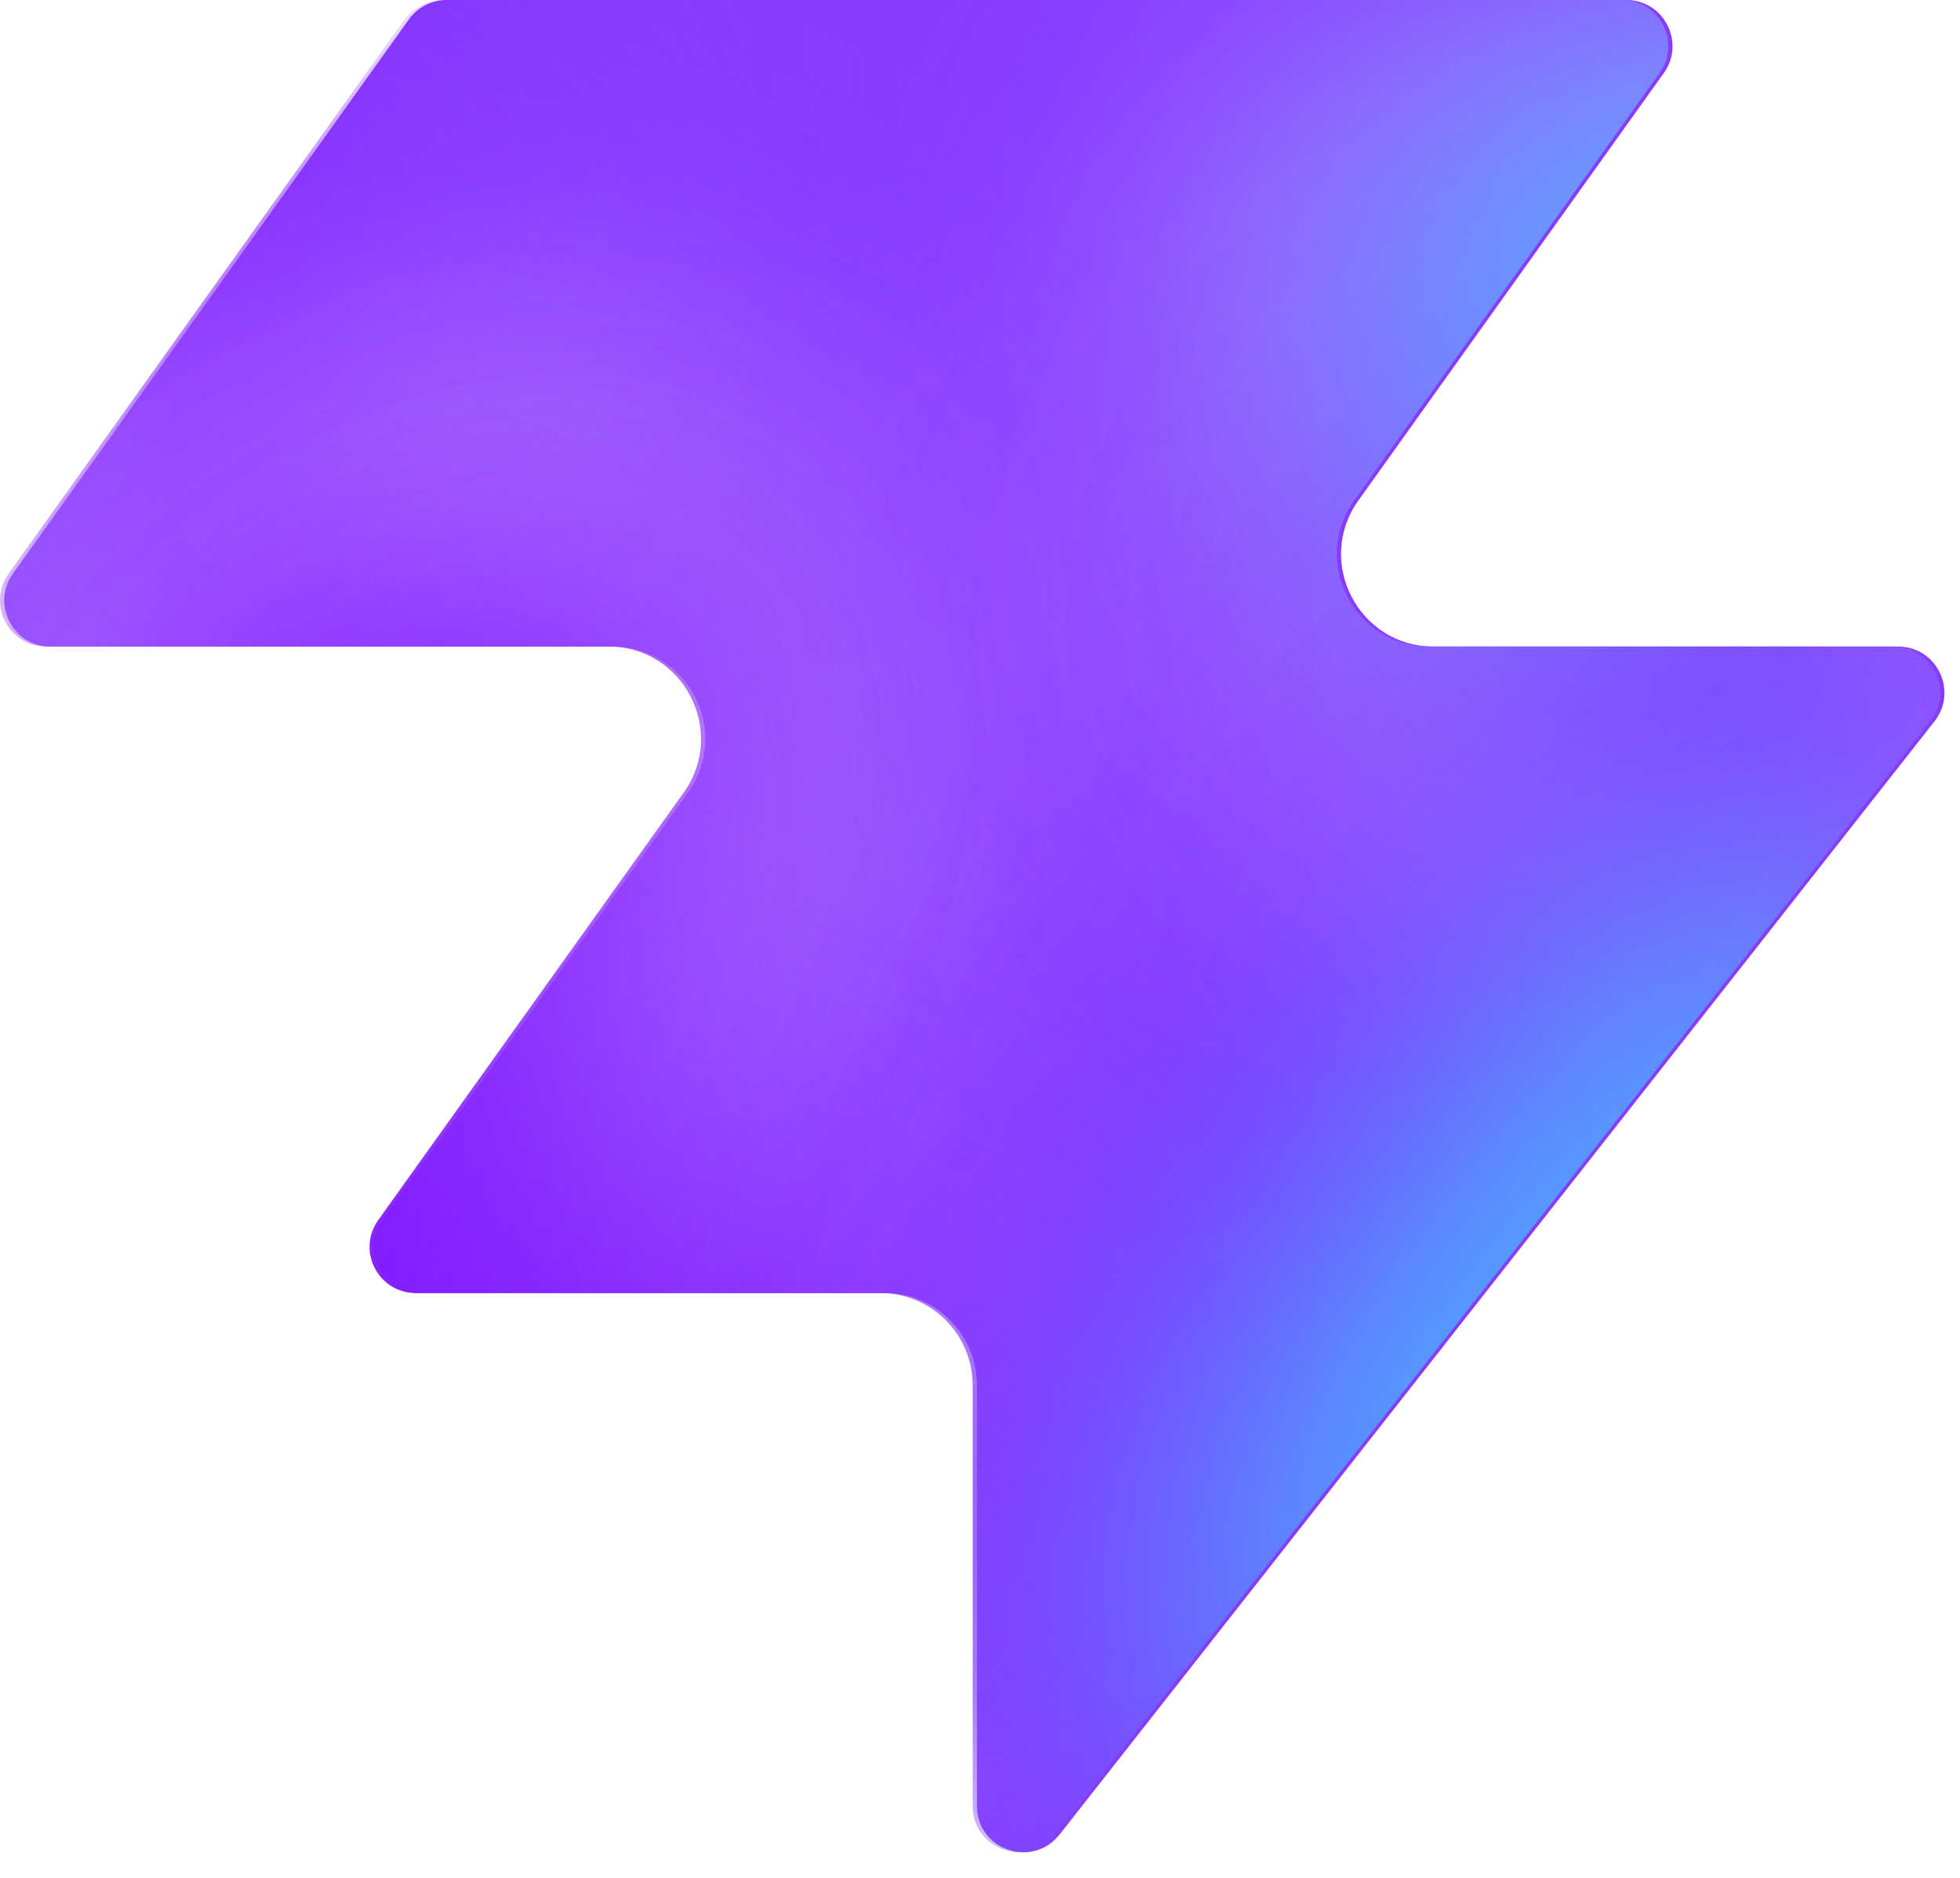
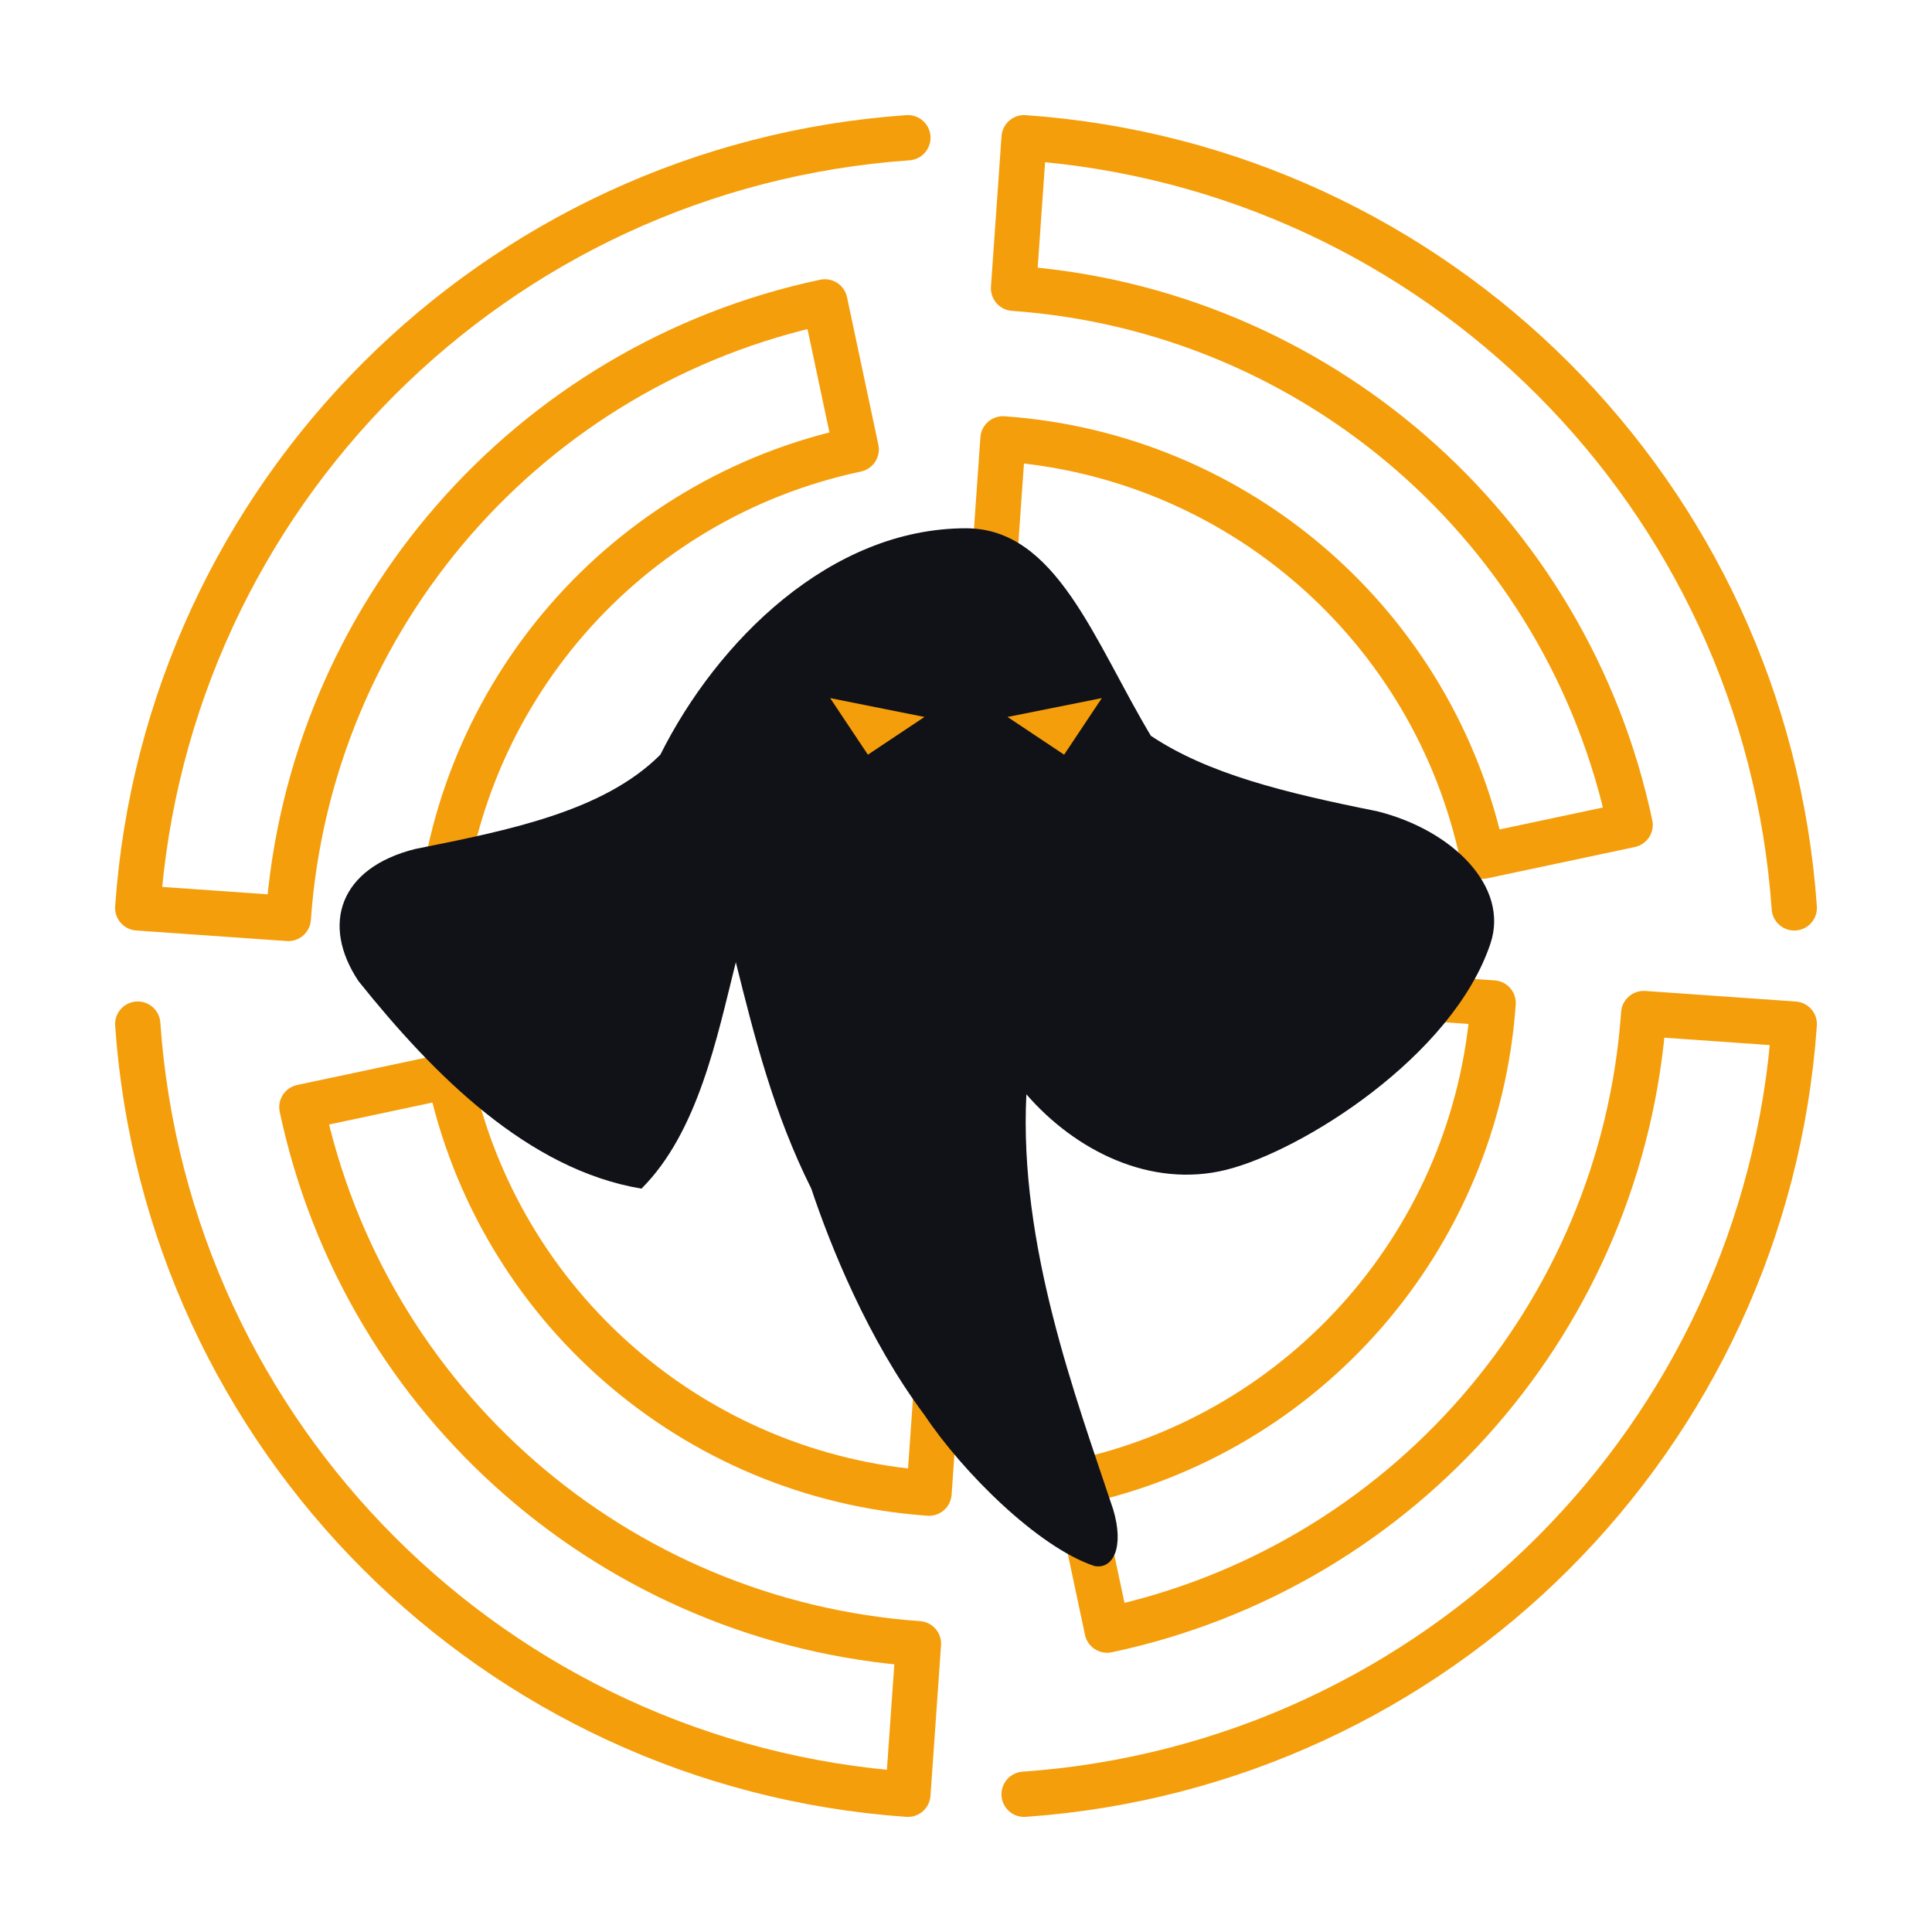
- <svg xmlns="http://www.w3.org/2000/svg" width="48" height="46" fill="none" viewBox="0 0 48 46">
-   <path fill="#863bff" d="M25.946 44.938c-.664.845-2.021.375-2.021-.698V33.937a2.26 2.26 0 0 0-2.262-2.262H10.287c-.92 0-1.456-1.04-.92-1.788l7.48-10.471c1.07-1.497 0-3.578-1.842-3.578H1.237c-.92 0-1.456-1.04-.92-1.788L10.013.474c.214-.297.556-.474.92-.474h28.894c.92 0 1.456 1.04.92 1.788l-7.48 10.471c-1.07 1.498 0 3.579 1.842 3.579h11.377c.943 0 1.473 1.088.89 1.83L25.947 44.94z" style="fill:#863bff;fill:color(display-p3 .525 .23 1);fill-opacity:1" />
-   <mask id="a" width="48" height="46" x="0" y="0" maskUnits="userSpaceOnUse" style="mask-type:alpha">
-     <path fill="#000" d="M25.842 44.938c-.664.844-2.021.375-2.021-.698V33.937a2.26 2.26 0 0 0-2.262-2.262H10.183c-.92 0-1.456-1.04-.92-1.788l7.48-10.471c1.07-1.498 0-3.579-1.842-3.579H1.133c-.92 0-1.456-1.04-.92-1.787L9.91.473c.214-.297.556-.474.92-.474h28.894c.92 0 1.456 1.04.92 1.788l-7.48 10.471c-1.07 1.498 0 3.578 1.842 3.578h11.377c.943 0 1.473 1.088.89 1.832L25.843 44.94z" style="fill:#000;fill-opacity:1" />
-   </mask>
-   <g mask="url(#a)">
-     <g filter="url(#b)">
-       <ellipse cx="5.508" cy="14.704" fill="#ede6ff" rx="5.508" ry="14.704" style="fill:#ede6ff;fill:color(display-p3 .927 .903 1);fill-opacity:1" transform="matrix(.00324 1 1 -.00324 -4.47 31.516)" />
-     </g>
-     <g filter="url(#c)">
-       <ellipse cx="10.399" cy="29.851" fill="#ede6ff" rx="10.399" ry="29.851" style="fill:#ede6ff;fill:color(display-p3 .927 .903 1);fill-opacity:1" transform="matrix(.00324 1 1 -.00324 -39.328 7.883)" />
-     </g>
-     <g filter="url(#d)">
-       <ellipse cx="5.508" cy="30.487" fill="#7e14ff" rx="5.508" ry="30.487" style="fill:#7e14ff;fill:color(display-p3 .492 .077 1);fill-opacity:1" transform="rotate(89.814 -25.913 -14.639)scale(1 -1)" />
-     </g>
-     <g filter="url(#e)">
-       <ellipse cx="5.508" cy="30.599" fill="#7e14ff" rx="5.508" ry="30.599" style="fill:#7e14ff;fill:color(display-p3 .492 .077 1);fill-opacity:1" transform="rotate(89.814 -32.644 -3.334)scale(1 -1)" />
-     </g>
-     <g filter="url(#f)">
-       <ellipse cx="5.508" cy="30.599" fill="#7e14ff" rx="5.508" ry="30.599" style="fill:#7e14ff;fill:color(display-p3 .492 .077 1);fill-opacity:1" transform="matrix(.00324 1 1 -.00324 -34.34 30.47)" />
-     </g>
-     <g filter="url(#g)">
-       <ellipse cx="14.072" cy="22.078" fill="#ede6ff" rx="14.072" ry="22.078" style="fill:#ede6ff;fill:color(display-p3 .927 .903 1);fill-opacity:1" transform="rotate(93.35 24.506 48.493)scale(-1 1)" />
-     </g>
-     <g filter="url(#h)">
-       <ellipse cx="3.47" cy="21.501" fill="#7e14ff" rx="3.47" ry="21.501" style="fill:#7e14ff;fill:color(display-p3 .492 .077 1);fill-opacity:1" transform="rotate(89.009 28.708 47.59)scale(-1 1)" />
-     </g>
-     <g filter="url(#i)">
-       <ellipse cx="3.47" cy="21.501" fill="#7e14ff" rx="3.47" ry="21.501" style="fill:#7e14ff;fill:color(display-p3 .492 .077 1);fill-opacity:1" transform="rotate(89.009 28.708 47.59)scale(-1 1)" />
-     </g>
-     <g filter="url(#j)">
-       <ellipse cx=".387" cy="8.972" fill="#7e14ff" rx="4.407" ry="29.108" style="fill:#7e14ff;fill:color(display-p3 .492 .077 1);fill-opacity:1" transform="rotate(39.51 .387 8.972)" />
-     </g>
-     <g filter="url(#k)">
-       <ellipse cx="47.523" cy="-6.092" fill="#7e14ff" rx="4.407" ry="29.108" style="fill:#7e14ff;fill:color(display-p3 .492 .077 1);fill-opacity:1" transform="rotate(37.892 47.523 -6.092)" />
-     </g>
-     <g filter="url(#l)">
-       <ellipse cx="41.412" cy="6.333" fill="#47bfff" rx="5.971" ry="9.665" style="fill:#47bfff;fill:color(display-p3 .28 .748 1);fill-opacity:1" transform="rotate(37.892 41.412 6.333)" />
-     </g>
-     <g filter="url(#m)">
-       <ellipse cx="-1.879" cy="38.332" fill="#7e14ff" rx="4.407" ry="29.108" style="fill:#7e14ff;fill:color(display-p3 .492 .077 1);fill-opacity:1" transform="rotate(37.892 -1.88 38.332)" />
-     </g>
-     <g filter="url(#n)">
-       <ellipse cx="-1.879" cy="38.332" fill="#7e14ff" rx="4.407" ry="29.108" style="fill:#7e14ff;fill:color(display-p3 .492 .077 1);fill-opacity:1" transform="rotate(37.892 -1.88 38.332)" />
-     </g>
-     <g filter="url(#o)">
-       <ellipse cx="35.651" cy="29.907" fill="#7e14ff" rx="4.407" ry="29.108" style="fill:#7e14ff;fill:color(display-p3 .492 .077 1);fill-opacity:1" transform="rotate(37.892 35.651 29.907)" />
-     </g>
-     <g filter="url(#p)">
-       <ellipse cx="38.418" cy="32.4" fill="#47bfff" rx="5.971" ry="15.297" style="fill:#47bfff;fill:color(display-p3 .28 .748 1);fill-opacity:1" transform="rotate(37.892 38.418 32.4)" />
-     </g>
+ <svg xmlns="http://www.w3.org/2000/svg" viewBox="0 0 512 512" width="100%" height="100%">
+   <rect width="512" height="512" fill="none" />
+   <defs>
+     <path id="maze-segment" d="M 475.5 240.6                               A 220 220 0 0 0 271.4 36.5                               L 268.6 76.4                               A 180 180 0 0 1 432.0 218.6                               L 392.9 226.9                               A 140 140 0 0 0 265.8 116.3                               L 263.0 156.2" />
+   </defs>
+   <g stroke="#f59e0b" stroke-width="12" fill="none" stroke-linecap="round" stroke-linejoin="round">
+     <use href="#maze-segment" />
+     <use href="#maze-segment" transform="rotate(90 256 256)" />
+     <use href="#maze-segment" transform="rotate(180 256 256)" />
+     <use href="#maze-segment" transform="rotate(270 256 256)" />
  </g>
-   <defs>
-     <filter id="b" width="60.045" height="41.654" x="-19.77" y="16.149" color-interpolation-filters="sRGB" filterUnits="userSpaceOnUse">
-       <feFlood flood-opacity="0" result="BackgroundImageFix" />
-       <feBlend in="SourceGraphic" in2="BackgroundImageFix" result="shape" />
-       <feGaussianBlur result="effect1_foregroundBlur_2002_17158" stdDeviation="7.659" />
-     </filter>
-     <filter id="c" width="90.34" height="51.437" x="-54.613" y="-7.533" color-interpolation-filters="sRGB" filterUnits="userSpaceOnUse">
-       <feFlood flood-opacity="0" result="BackgroundImageFix" />
-       <feBlend in="SourceGraphic" in2="BackgroundImageFix" result="shape" />
-       <feGaussianBlur result="effect1_foregroundBlur_2002_17158" stdDeviation="7.659" />
-     </filter>
-     <filter id="d" width="79.355" height="29.4" x="-49.64" y="2.03" color-interpolation-filters="sRGB" filterUnits="userSpaceOnUse">
-       <feFlood flood-opacity="0" result="BackgroundImageFix" />
-       <feBlend in="SourceGraphic" in2="BackgroundImageFix" result="shape" />
-       <feGaussianBlur result="effect1_foregroundBlur_2002_17158" stdDeviation="4.596" />
-     </filter>
-     <filter id="e" width="79.579" height="29.4" x="-45.045" y="20.029" color-interpolation-filters="sRGB" filterUnits="userSpaceOnUse">
-       <feFlood flood-opacity="0" result="BackgroundImageFix" />
-       <feBlend in="SourceGraphic" in2="BackgroundImageFix" result="shape" />
-       <feGaussianBlur result="effect1_foregroundBlur_2002_17158" stdDeviation="4.596" />
-     </filter>
-     <filter id="f" width="79.579" height="29.4" x="-43.513" y="21.178" color-interpolation-filters="sRGB" filterUnits="userSpaceOnUse">
-       <feFlood flood-opacity="0" result="BackgroundImageFix" />
-       <feBlend in="SourceGraphic" in2="BackgroundImageFix" result="shape" />
-       <feGaussianBlur result="effect1_foregroundBlur_2002_17158" stdDeviation="4.596" />
-     </filter>
-     <filter id="g" width="74.749" height="58.852" x="15.756" y="-17.901" color-interpolation-filters="sRGB" filterUnits="userSpaceOnUse">
-       <feFlood flood-opacity="0" result="BackgroundImageFix" />
-       <feBlend in="SourceGraphic" in2="BackgroundImageFix" result="shape" />
-       <feGaussianBlur result="effect1_foregroundBlur_2002_17158" stdDeviation="7.659" />
-     </filter>
-     <filter id="h" width="61.377" height="25.362" x="23.548" y="2.284" color-interpolation-filters="sRGB" filterUnits="userSpaceOnUse">
-       <feFlood flood-opacity="0" result="BackgroundImageFix" />
-       <feBlend in="SourceGraphic" in2="BackgroundImageFix" result="shape" />
-       <feGaussianBlur result="effect1_foregroundBlur_2002_17158" stdDeviation="4.596" />
-     </filter>
-     <filter id="i" width="61.377" height="25.362" x="23.548" y="2.284" color-interpolation-filters="sRGB" filterUnits="userSpaceOnUse">
-       <feFlood flood-opacity="0" result="BackgroundImageFix" />
-       <feBlend in="SourceGraphic" in2="BackgroundImageFix" result="shape" />
-       <feGaussianBlur result="effect1_foregroundBlur_2002_17158" stdDeviation="4.596" />
-     </filter>
-     <filter id="j" width="56.045" height="63.649" x="-27.636" y="-22.853" color-interpolation-filters="sRGB" filterUnits="userSpaceOnUse">
-       <feFlood flood-opacity="0" result="BackgroundImageFix" />
-       <feBlend in="SourceGraphic" in2="BackgroundImageFix" result="shape" />
-       <feGaussianBlur result="effect1_foregroundBlur_2002_17158" stdDeviation="4.596" />
-     </filter>
-     <filter id="k" width="54.814" height="64.646" x="20.116" y="-38.415" color-interpolation-filters="sRGB" filterUnits="userSpaceOnUse">
-       <feFlood flood-opacity="0" result="BackgroundImageFix" />
-       <feBlend in="SourceGraphic" in2="BackgroundImageFix" result="shape" />
-       <feGaussianBlur result="effect1_foregroundBlur_2002_17158" stdDeviation="4.596" />
-     </filter>
-     <filter id="l" width="33.541" height="35.313" x="24.641" y="-11.323" color-interpolation-filters="sRGB" filterUnits="userSpaceOnUse">
-       <feFlood flood-opacity="0" result="BackgroundImageFix" />
-       <feBlend in="SourceGraphic" in2="BackgroundImageFix" result="shape" />
-       <feGaussianBlur result="effect1_foregroundBlur_2002_17158" stdDeviation="4.596" />
-     </filter>
-     <filter id="m" width="54.814" height="64.646" x="-29.286" y="6.009" color-interpolation-filters="sRGB" filterUnits="userSpaceOnUse">
-       <feFlood flood-opacity="0" result="BackgroundImageFix" />
-       <feBlend in="SourceGraphic" in2="BackgroundImageFix" result="shape" />
-       <feGaussianBlur result="effect1_foregroundBlur_2002_17158" stdDeviation="4.596" />
-     </filter>
-     <filter id="n" width="54.814" height="64.646" x="-29.286" y="6.009" color-interpolation-filters="sRGB" filterUnits="userSpaceOnUse">
-       <feFlood flood-opacity="0" result="BackgroundImageFix" />
-       <feBlend in="SourceGraphic" in2="BackgroundImageFix" result="shape" />
-       <feGaussianBlur result="effect1_foregroundBlur_2002_17158" stdDeviation="4.596" />
-     </filter>
-     <filter id="o" width="54.814" height="64.646" x="8.244" y="-2.416" color-interpolation-filters="sRGB" filterUnits="userSpaceOnUse">
-       <feFlood flood-opacity="0" result="BackgroundImageFix" />
-       <feBlend in="SourceGraphic" in2="BackgroundImageFix" result="shape" />
-       <feGaussianBlur result="effect1_foregroundBlur_2002_17158" stdDeviation="4.596" />
-     </filter>
-     <filter id="p" width="39.409" height="43.623" x="18.713" y="10.588" color-interpolation-filters="sRGB" filterUnits="userSpaceOnUse">
-       <feFlood flood-opacity="0" result="BackgroundImageFix" />
-       <feBlend in="SourceGraphic" in2="BackgroundImageFix" result="shape" />
-       <feGaussianBlur result="effect1_foregroundBlur_2002_17158" stdDeviation="4.596" />
-     </filter>
-   </defs>
+   <path d="M 256 140             C 220 140, 190 170, 175 200             C 160 215, 135 220, 110 225            C 90 230, 85 245, 95 260            C 115 285, 140 310, 170 315            C 185 300, 190 275, 195 255            C 200 275, 205 295, 215 315            C 220 330, 230 355, 245 375            C 255 390, 275 410, 290 415            C 295 416, 298 410, 295 400            C 285 370, 270 330, 272 290            C 285 305, 305 315, 325 310            C 345 305, 385 280, 395 250            C 400 235, 385 220, 365 215            C 340 210, 320 205, 305 195            C 290 170, 280 140, 256 140 Z" fill="#111118" />
+   <polygon points="220,185 245,190 230,200" fill="#f59e0b" />
+   <polygon points="292,185 267,190 282,200" fill="#f59e0b" />
</svg>
